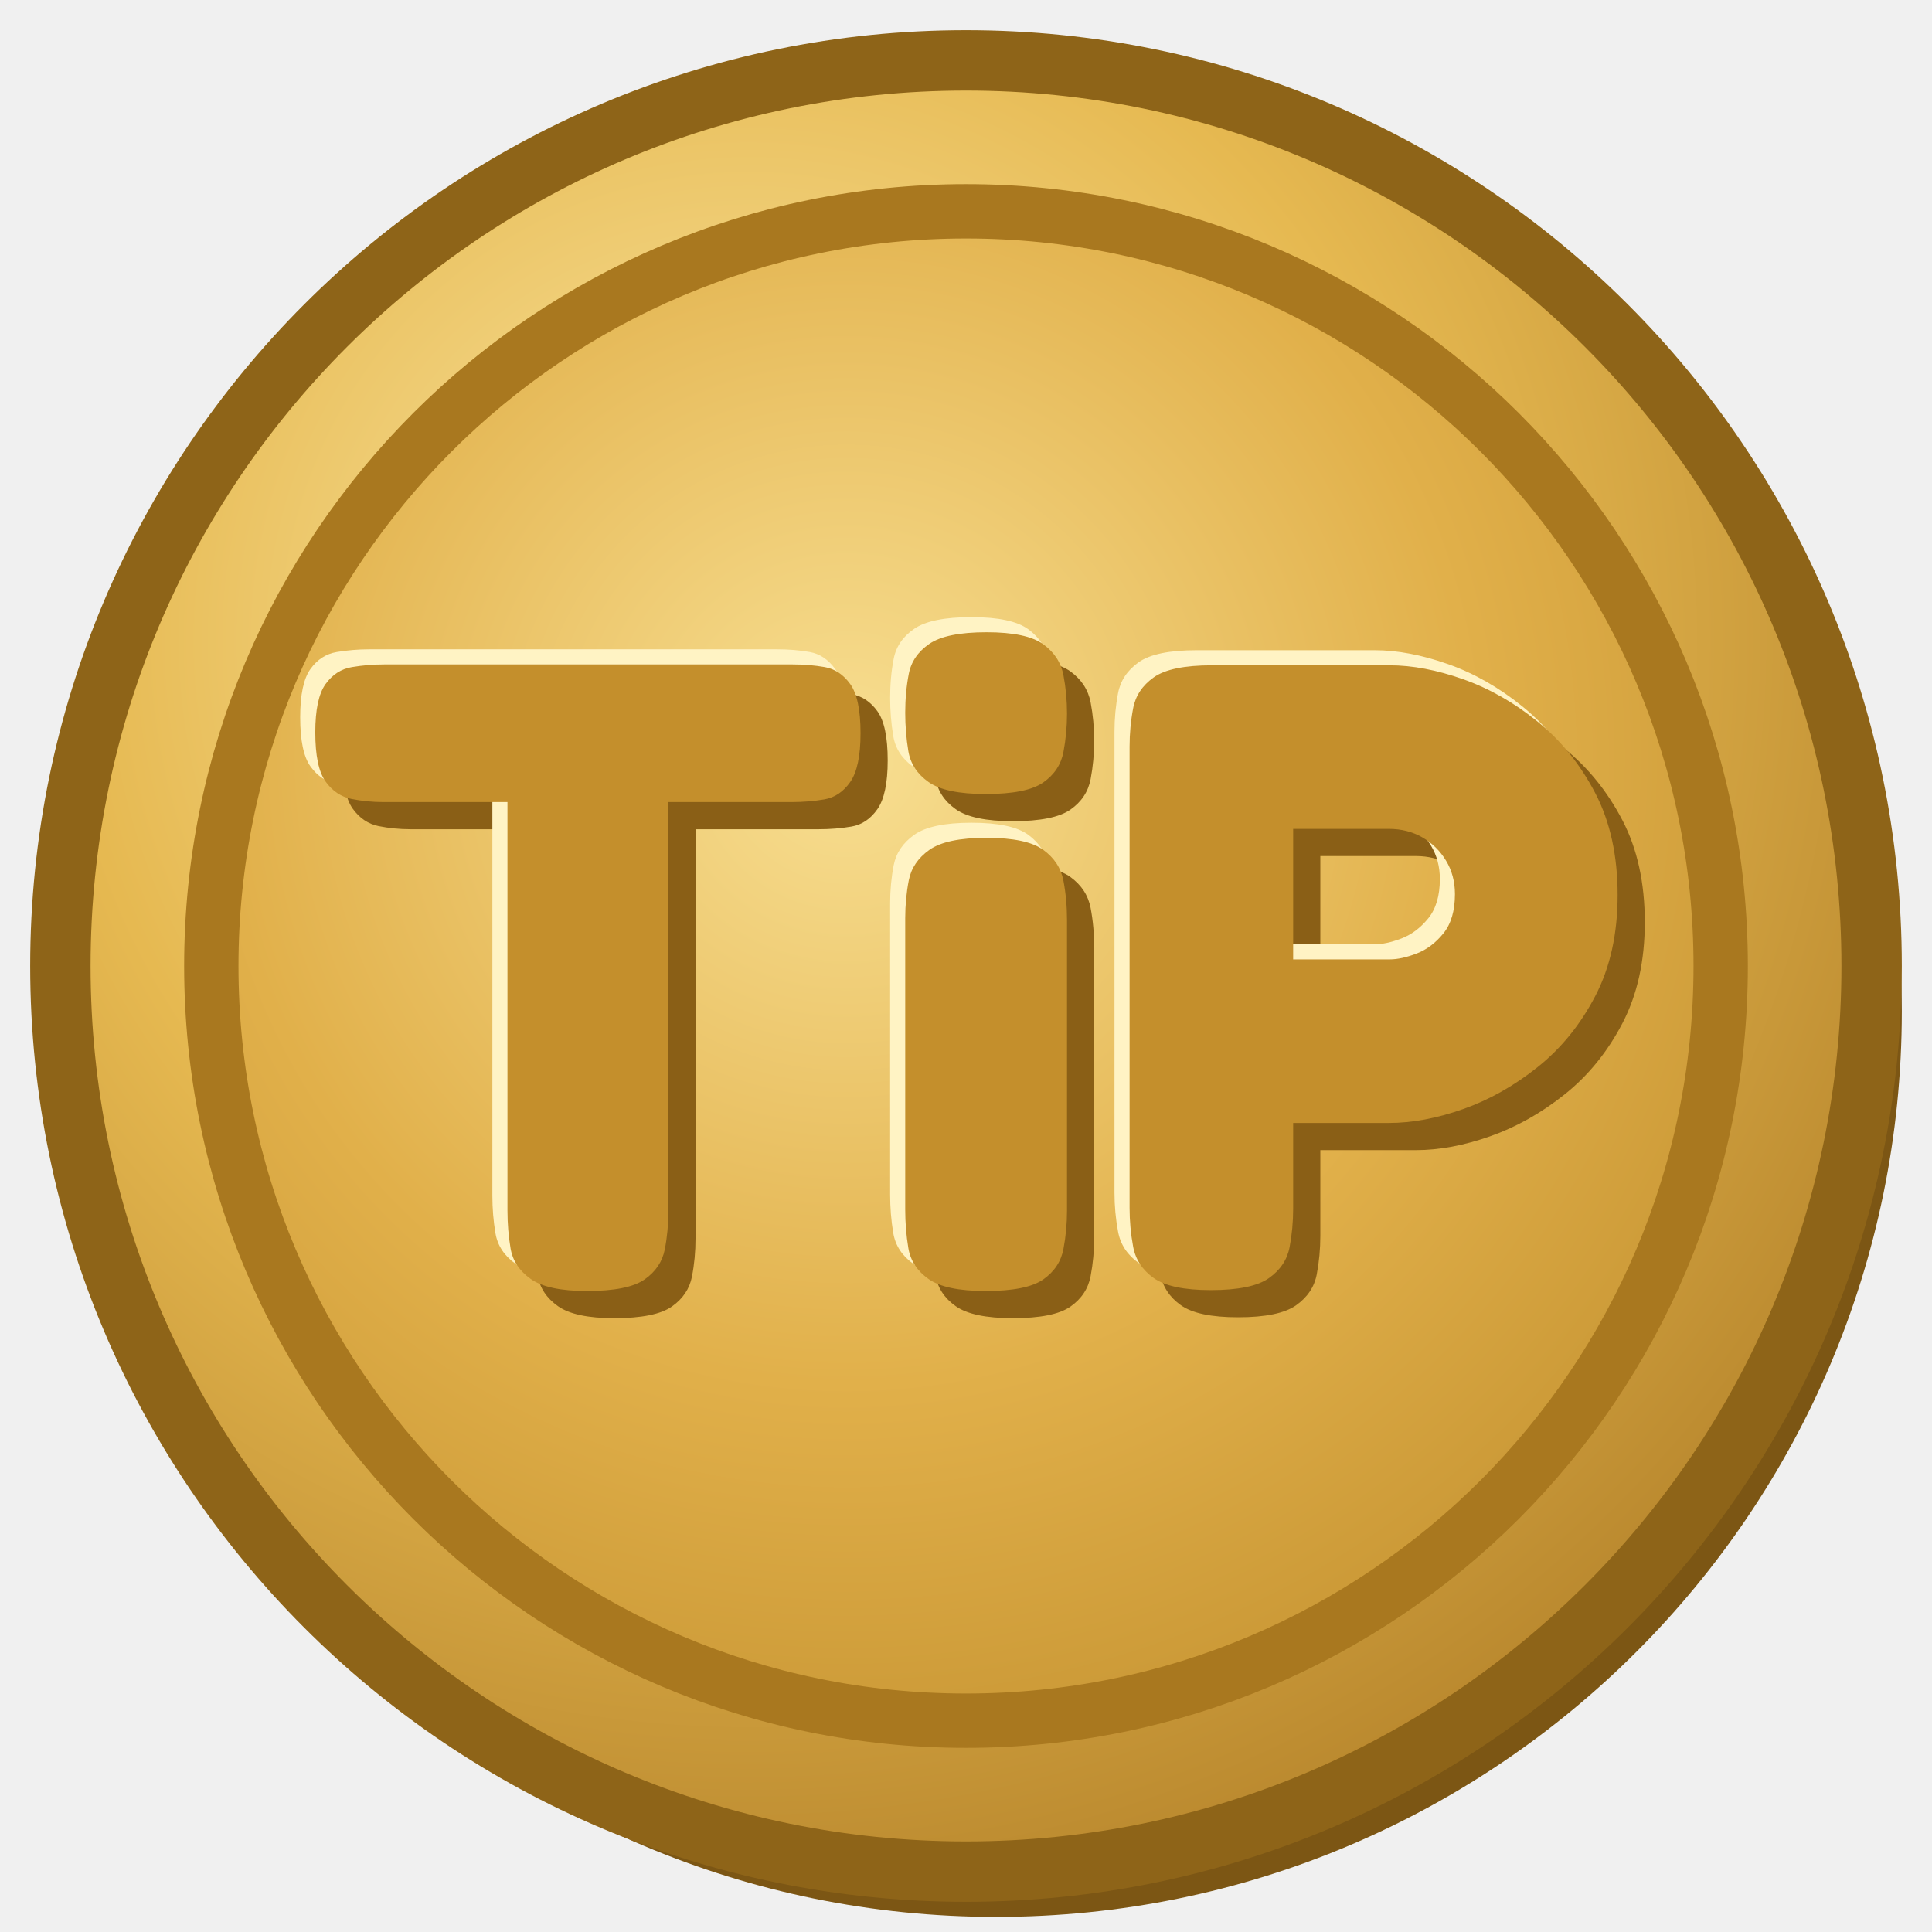
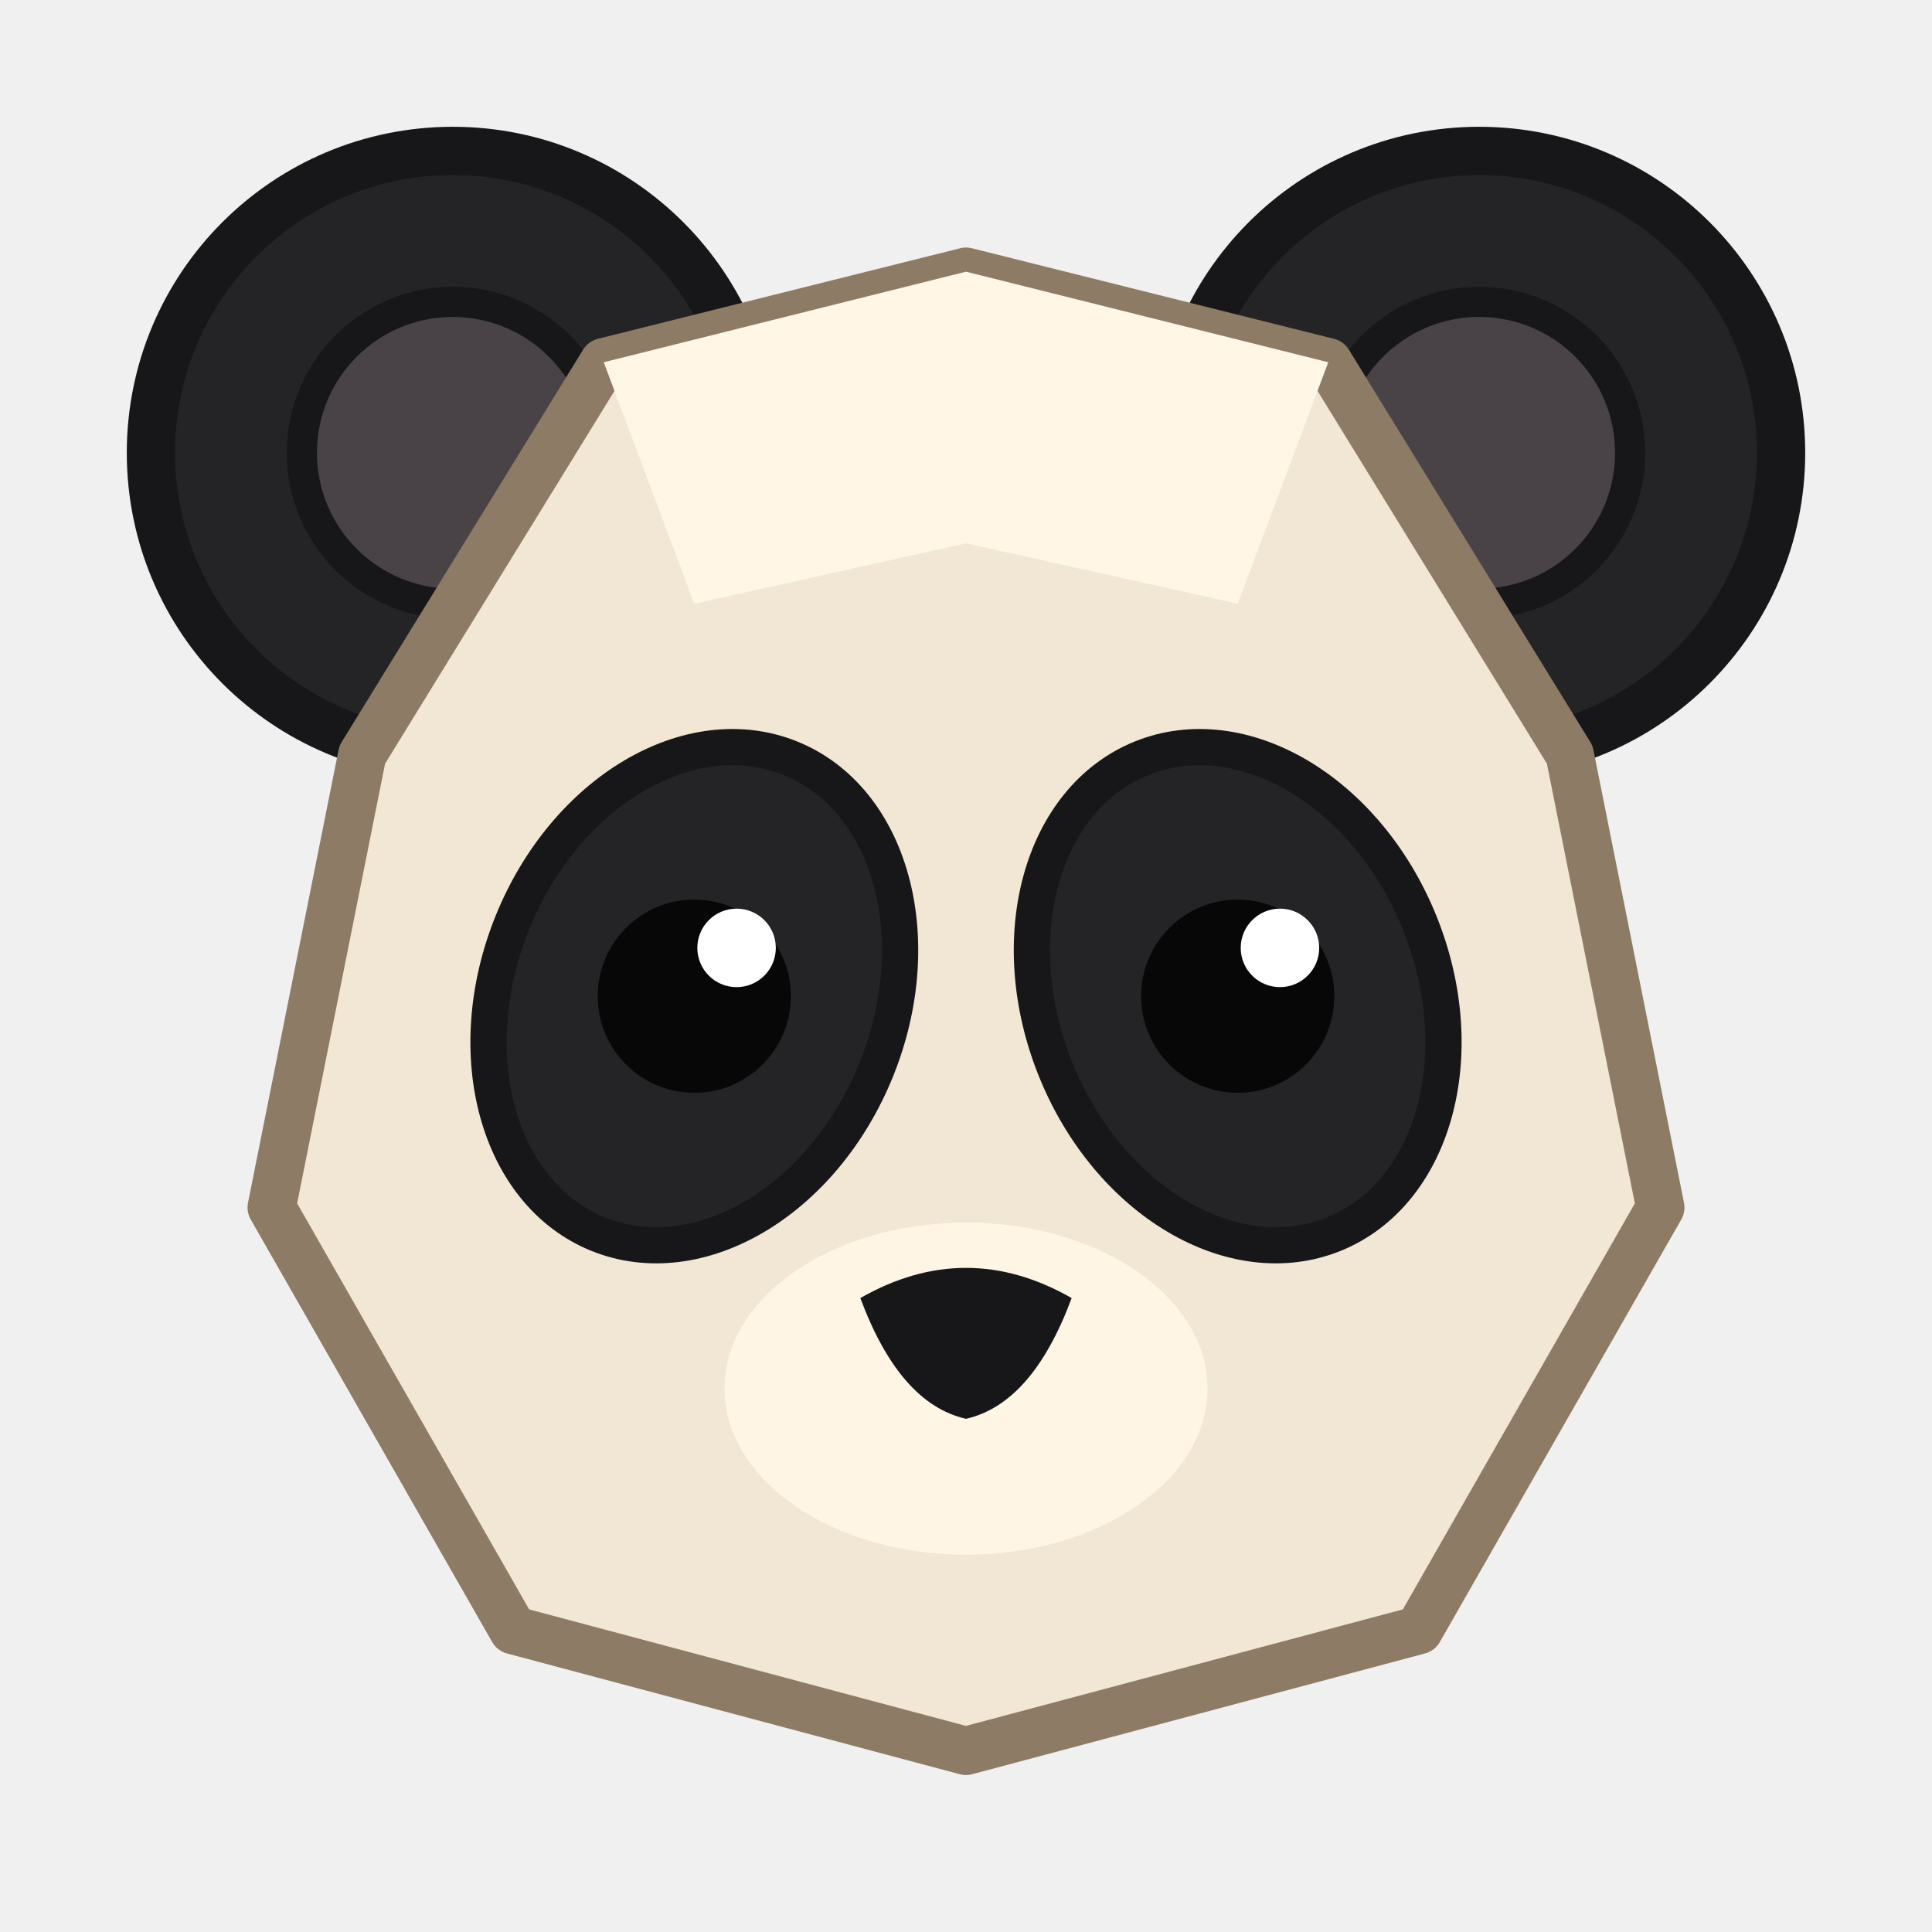
<svg xmlns="http://www.w3.org/2000/svg" viewBox="0 0 64 64">
-   <defs>
-     <radialGradient id="g" cx="38%" cy="32%" r="75%">
-       <stop offset="0" stop-color="#fbe8a6" />
-       <stop offset=".5" stop-color="#e6b951" />
-       <stop offset="1" stop-color="#b5832a" />
-     </radialGradient>
-     <radialGradient id="f" cx="42%" cy="36%" r="70%">
-       <stop offset="0" stop-color="#f8df92" />
-       <stop offset=".6" stop-color="#e1b04a" />
-       <stop offset="1" stop-color="#c89634" />
-     </radialGradient>
-   </defs>
-   <circle cx="33" cy="33.5" r="30" fill="#7c5614" />
-   <circle cx="32" cy="32" r="30" fill="url(#g)" stroke="#8e6418" stroke-width="2" />
-   <circle cx="32" cy="32" r="25" fill="url(#f)" stroke="#a9781f" stroke-width="1.8" />
-   <path transform="translate(10.9 43.4) scale(0.02961)" fill="#8a5f16" d="M549 -692Q568 -692 585.0 -689.0Q602 -686 613.5 -670.0Q625 -654 625 -615Q625 -577 613.5 -560.5Q602 -544 584.5 -541.0Q567 -538 548 -538H410V-80Q410 -58 406.0 -37.5Q402 -17 383.5 -4.0Q365 9 319 9Q275 9 256.0 -4.5Q237 -18 233.5 -38.5Q230 -59 230 -81V-538H91Q73 -538 55.5 -541.5Q38 -545 26.5 -561.0Q15 -577 15 -616Q15 -654 26.5 -670.0Q38 -686 56.0 -689.0Q74 -692 92 -692Z M765 9Q720 9 701.0 -4.5Q682 -18 678.5 -39.0Q675 -60 675 -82V-408Q675 -430 679.0 -450.5Q683 -471 702.0 -484.5Q721 -498 766 -498Q811 -498 829.5 -484.5Q848 -471 852.0 -450.0Q856 -429 856 -406V-81Q856 -59 852.0 -38.0Q848 -17 829.5 -4.0Q811 9 765 9ZM765 -547Q720 -547 701.0 -560.5Q682 -574 678.5 -595.0Q675 -616 675 -638Q675 -661 679.0 -681.5Q683 -702 702.0 -715.0Q721 -728 766 -728Q811 -728 829.5 -714.5Q848 -701 852.0 -680.0Q856 -659 856 -637Q856 -615 852.0 -594.0Q848 -573 829.5 -560.0Q811 -547 765 -547Z M1017 8Q972 8 953.0 -5.5Q934 -19 930.0 -40.5Q926 -62 926 -84V-600Q926 -622 930.0 -643.0Q934 -664 953.0 -677.5Q972 -691 1018 -691H1217Q1255 -691 1299.0 -675.5Q1343 -660 1382.5 -628.0Q1422 -596 1447.0 -548.0Q1472 -500 1472 -434Q1472 -369 1447.0 -321.0Q1422 -273 1382.5 -241.5Q1343 -210 1299.0 -194.5Q1255 -179 1216 -179H1109V-83Q1109 -61 1105.0 -40.0Q1101 -19 1082.0 -5.5Q1063 8 1017 8ZM1109 -362H1217Q1230 -362 1247.0 -368.5Q1264 -375 1277.0 -391.0Q1290 -407 1290 -435Q1290 -456 1280.0 -472.5Q1270 -489 1253.5 -498.5Q1237 -508 1216 -508H1109Z" />
-   <path transform="translate(9.5 42.0) scale(0.02961)" fill="#fff3c4" d="M549 -692Q568 -692 585.0 -689.0Q602 -686 613.5 -670.0Q625 -654 625 -615Q625 -577 613.5 -560.5Q602 -544 584.5 -541.0Q567 -538 548 -538H410V-80Q410 -58 406.0 -37.5Q402 -17 383.5 -4.0Q365 9 319 9Q275 9 256.0 -4.5Q237 -18 233.5 -38.5Q230 -59 230 -81V-538H91Q73 -538 55.5 -541.5Q38 -545 26.5 -561.0Q15 -577 15 -616Q15 -654 26.5 -670.0Q38 -686 56.0 -689.0Q74 -692 92 -692Z M765 9Q720 9 701.0 -4.5Q682 -18 678.5 -39.0Q675 -60 675 -82V-408Q675 -430 679.0 -450.5Q683 -471 702.0 -484.5Q721 -498 766 -498Q811 -498 829.5 -484.5Q848 -471 852.0 -450.0Q856 -429 856 -406V-81Q856 -59 852.0 -38.0Q848 -17 829.5 -4.0Q811 9 765 9ZM765 -547Q720 -547 701.0 -560.5Q682 -574 678.5 -595.0Q675 -616 675 -638Q675 -661 679.0 -681.5Q683 -702 702.0 -715.0Q721 -728 766 -728Q811 -728 829.5 -714.5Q848 -701 852.0 -680.0Q856 -659 856 -637Q856 -615 852.0 -594.0Q848 -573 829.5 -560.0Q811 -547 765 -547Z M1017 8Q972 8 953.0 -5.5Q934 -19 930.0 -40.5Q926 -62 926 -84V-600Q926 -622 930.0 -643.0Q934 -664 953.0 -677.5Q972 -691 1018 -691H1217Q1255 -691 1299.0 -675.5Q1343 -660 1382.5 -628.0Q1422 -596 1447.0 -548.0Q1472 -500 1472 -434Q1472 -369 1447.0 -321.0Q1422 -273 1382.5 -241.5Q1343 -210 1299.0 -194.5Q1255 -179 1216 -179H1109V-83Q1109 -61 1105.0 -40.0Q1101 -19 1082.0 -5.5Q1063 8 1017 8ZM1109 -362H1217Q1230 -362 1247.0 -368.5Q1264 -375 1277.0 -391.0Q1290 -407 1290 -435Q1290 -456 1280.0 -472.5Q1270 -489 1253.5 -498.5Q1237 -508 1216 -508H1109Z" />
-   <path transform="translate(10 42.5) scale(0.02961)" fill="#c48f2c" d="M549 -692Q568 -692 585.0 -689.0Q602 -686 613.5 -670.0Q625 -654 625 -615Q625 -577 613.5 -560.5Q602 -544 584.5 -541.0Q567 -538 548 -538H410V-80Q410 -58 406.0 -37.5Q402 -17 383.5 -4.0Q365 9 319 9Q275 9 256.0 -4.5Q237 -18 233.5 -38.5Q230 -59 230 -81V-538H91Q73 -538 55.5 -541.5Q38 -545 26.5 -561.0Q15 -577 15 -616Q15 -654 26.5 -670.0Q38 -686 56.0 -689.0Q74 -692 92 -692Z M765 9Q720 9 701.0 -4.5Q682 -18 678.5 -39.0Q675 -60 675 -82V-408Q675 -430 679.0 -450.5Q683 -471 702.0 -484.5Q721 -498 766 -498Q811 -498 829.5 -484.5Q848 -471 852.0 -450.0Q856 -429 856 -406V-81Q856 -59 852.0 -38.0Q848 -17 829.5 -4.0Q811 9 765 9ZM765 -547Q720 -547 701.0 -560.5Q682 -574 678.5 -595.0Q675 -616 675 -638Q675 -661 679.0 -681.5Q683 -702 702.0 -715.0Q721 -728 766 -728Q811 -728 829.5 -714.5Q848 -701 852.0 -680.0Q856 -659 856 -637Q856 -615 852.0 -594.0Q848 -573 829.5 -560.0Q811 -547 765 -547Z M1017 8Q972 8 953.0 -5.5Q934 -19 930.0 -40.5Q926 -62 926 -84V-600Q926 -622 930.0 -643.0Q934 -664 953.0 -677.5Q972 -691 1018 -691H1217Q1255 -691 1299.0 -675.5Q1343 -660 1382.5 -628.0Q1422 -596 1447.0 -548.0Q1472 -500 1472 -434Q1472 -369 1447.0 -321.0Q1422 -273 1382.5 -241.5Q1343 -210 1299.0 -194.5Q1255 -179 1216 -179H1109V-83Q1109 -61 1105.0 -40.0Q1101 -19 1082.0 -5.5Q1063 8 1017 8ZM1109 -362H1217Q1230 -362 1247.0 -368.5Q1264 -375 1277.0 -391.0Q1290 -407 1290 -435Q1290 -456 1280.0 -472.5Q1270 -489 1253.5 -498.5Q1237 -508 1216 -508H1109Z" />
+   <g stroke="#171719" stroke-width="1.6">
+     <circle cx="15" cy="15" r="10" fill="#242326" />
+     <circle cx="15" cy="15" r="5" fill="#494347" stroke-width="1" />
+     <circle cx="49" cy="15" r="10" fill="#242326" />
+     <circle cx="49" cy="15" r="5" fill="#494347" stroke-width="1" />
+   </g>
+   <polygon points="12,25 20,12 32,9 44,12 52,25 55,40 47,54 32,58 17,54 9,40" fill="#f2e7d4" stroke="#8e7b65" stroke-width="1.6" stroke-linejoin="round" />
+   <polygon points="20,12 32,9 44,12 41,20 32,18 23,20" fill="#fff6e6" />
+   <g fill="#242326" stroke="#171719" stroke-width="1.2">
+     <ellipse cx="23" cy="33" rx="6.5" ry="8.5" transform="rotate(22 23 33)" />
+     <ellipse cx="41" cy="33" rx="6.5" ry="8.5" transform="rotate(-22 41 33)" />
+   </g>
+   <circle cx="23" cy="33" r="3.2" fill="#080707" />
+   <circle cx="24.4" cy="31.4" r="1.3" fill="#fff" />
+   <circle cx="41" cy="33" r="3.2" fill="#080707" />
+   <circle cx="42.4" cy="31.4" r="1.3" fill="#fff" />
+   <ellipse cx="32" cy="46" rx="8" ry="5.5" fill="#fff5e5" />
+   <path d="M28.5 43 Q32 41 35.5 43 Q34.2 46.5 32 47 Q29.8 46.5 28.5 43 Z" fill="#171719" />
</svg>
